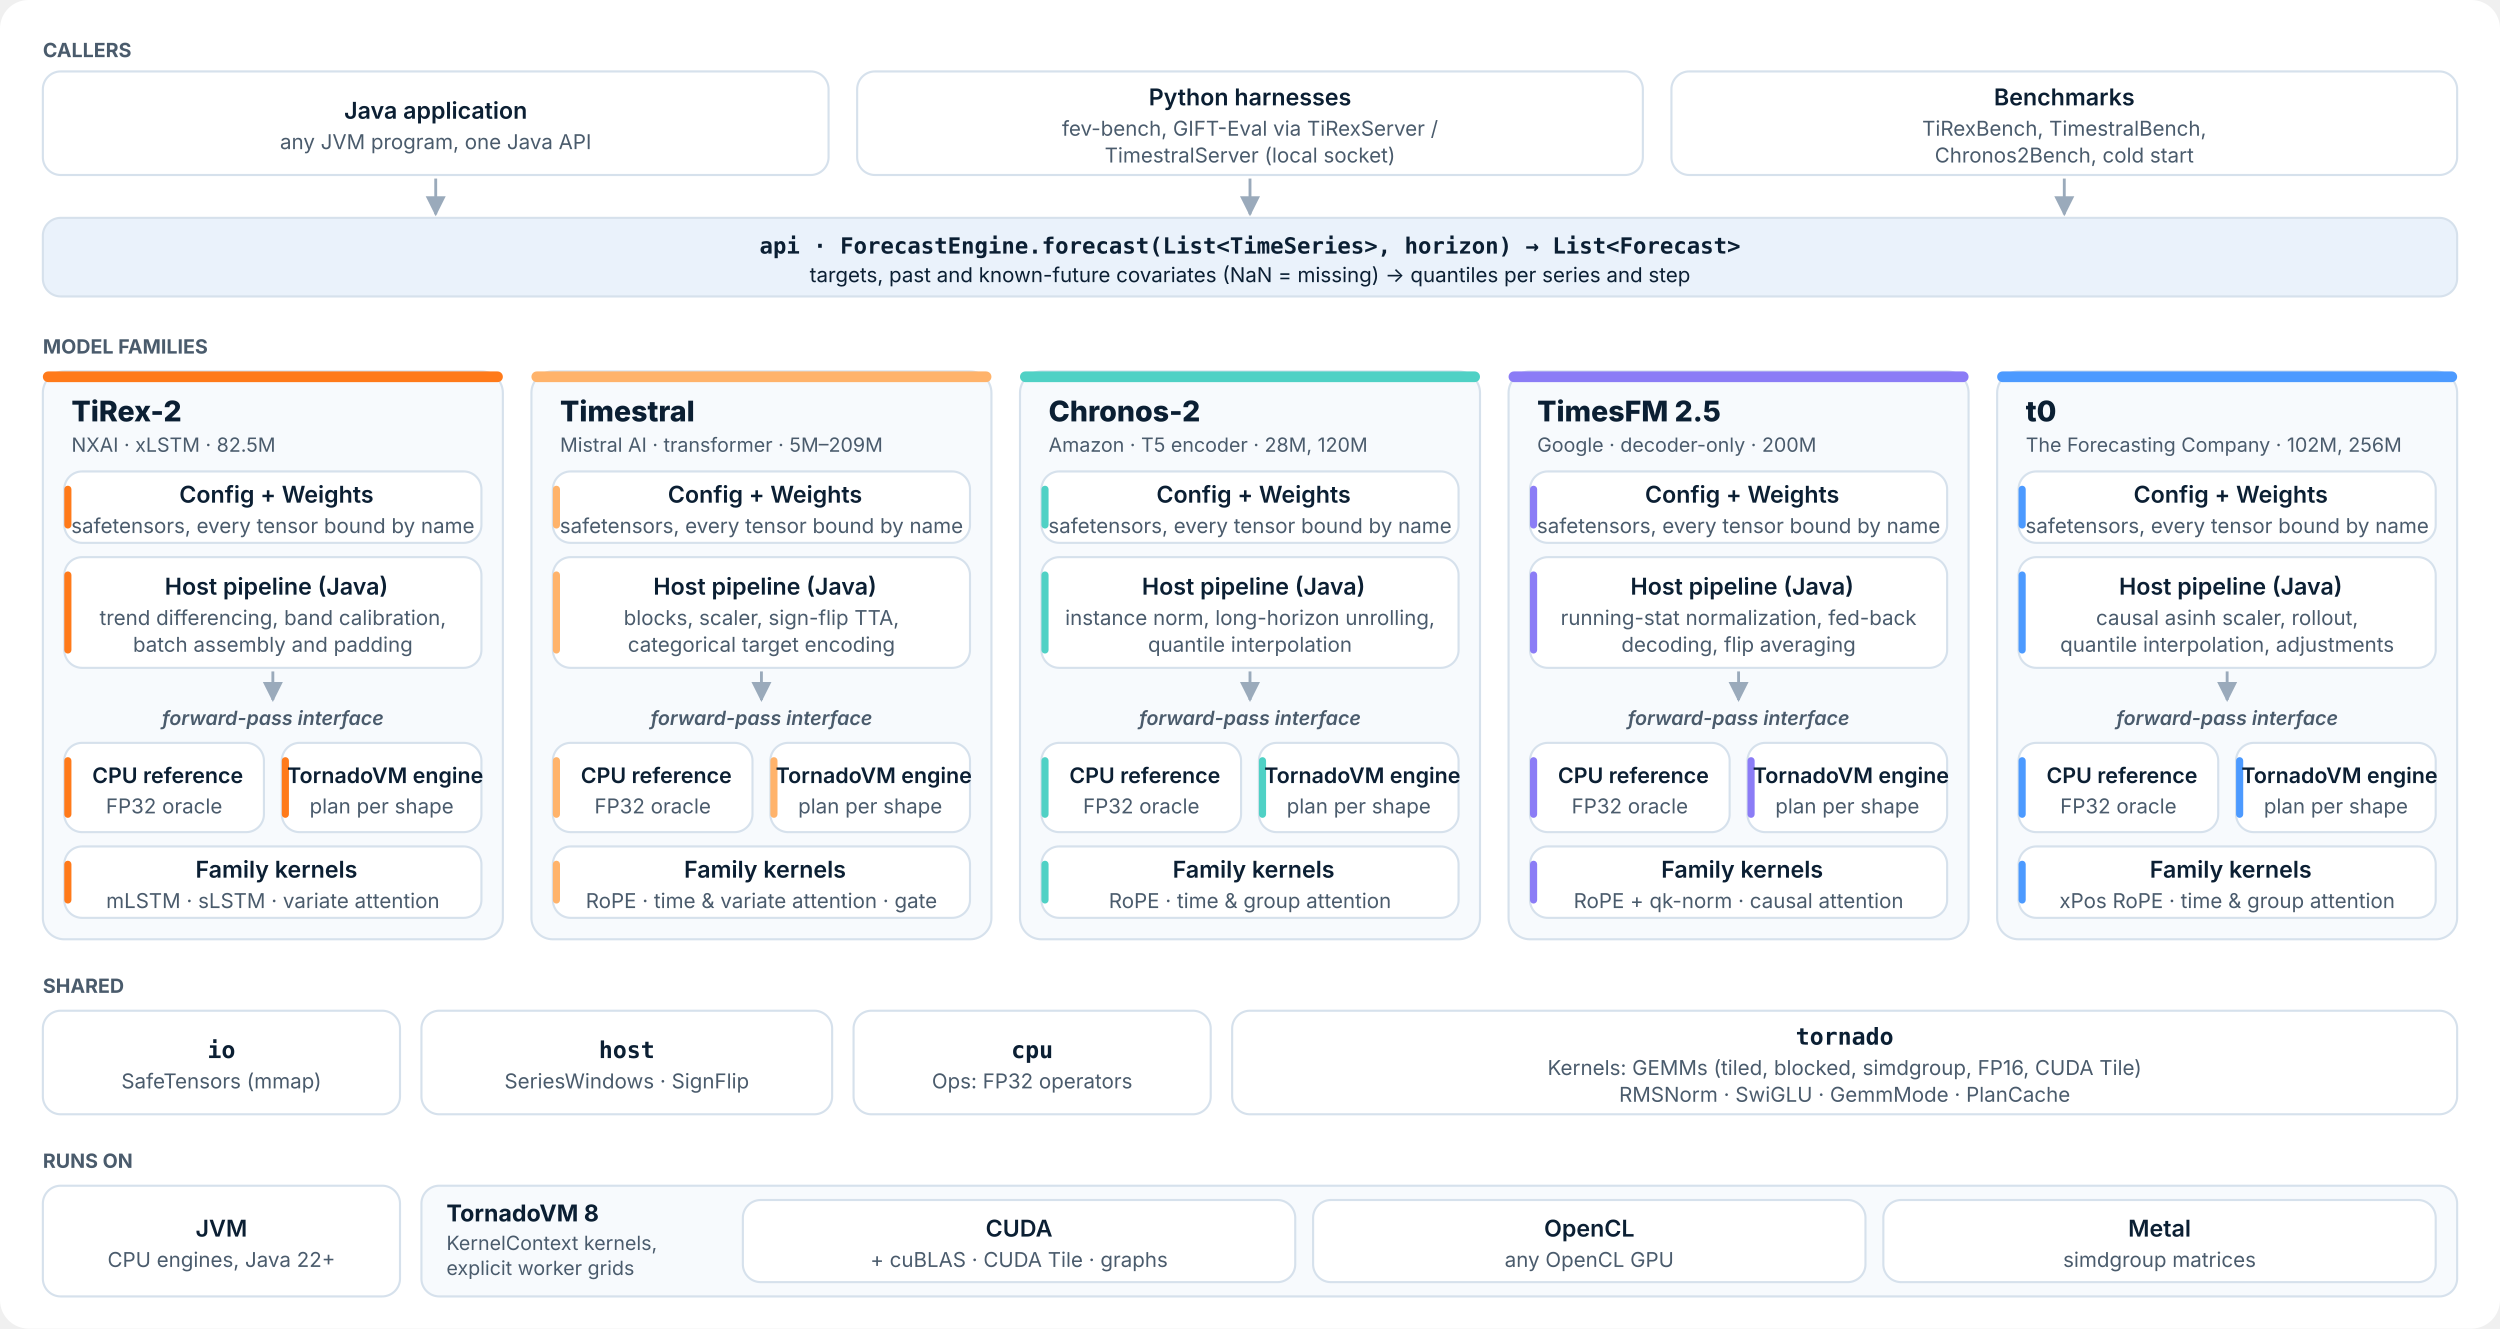
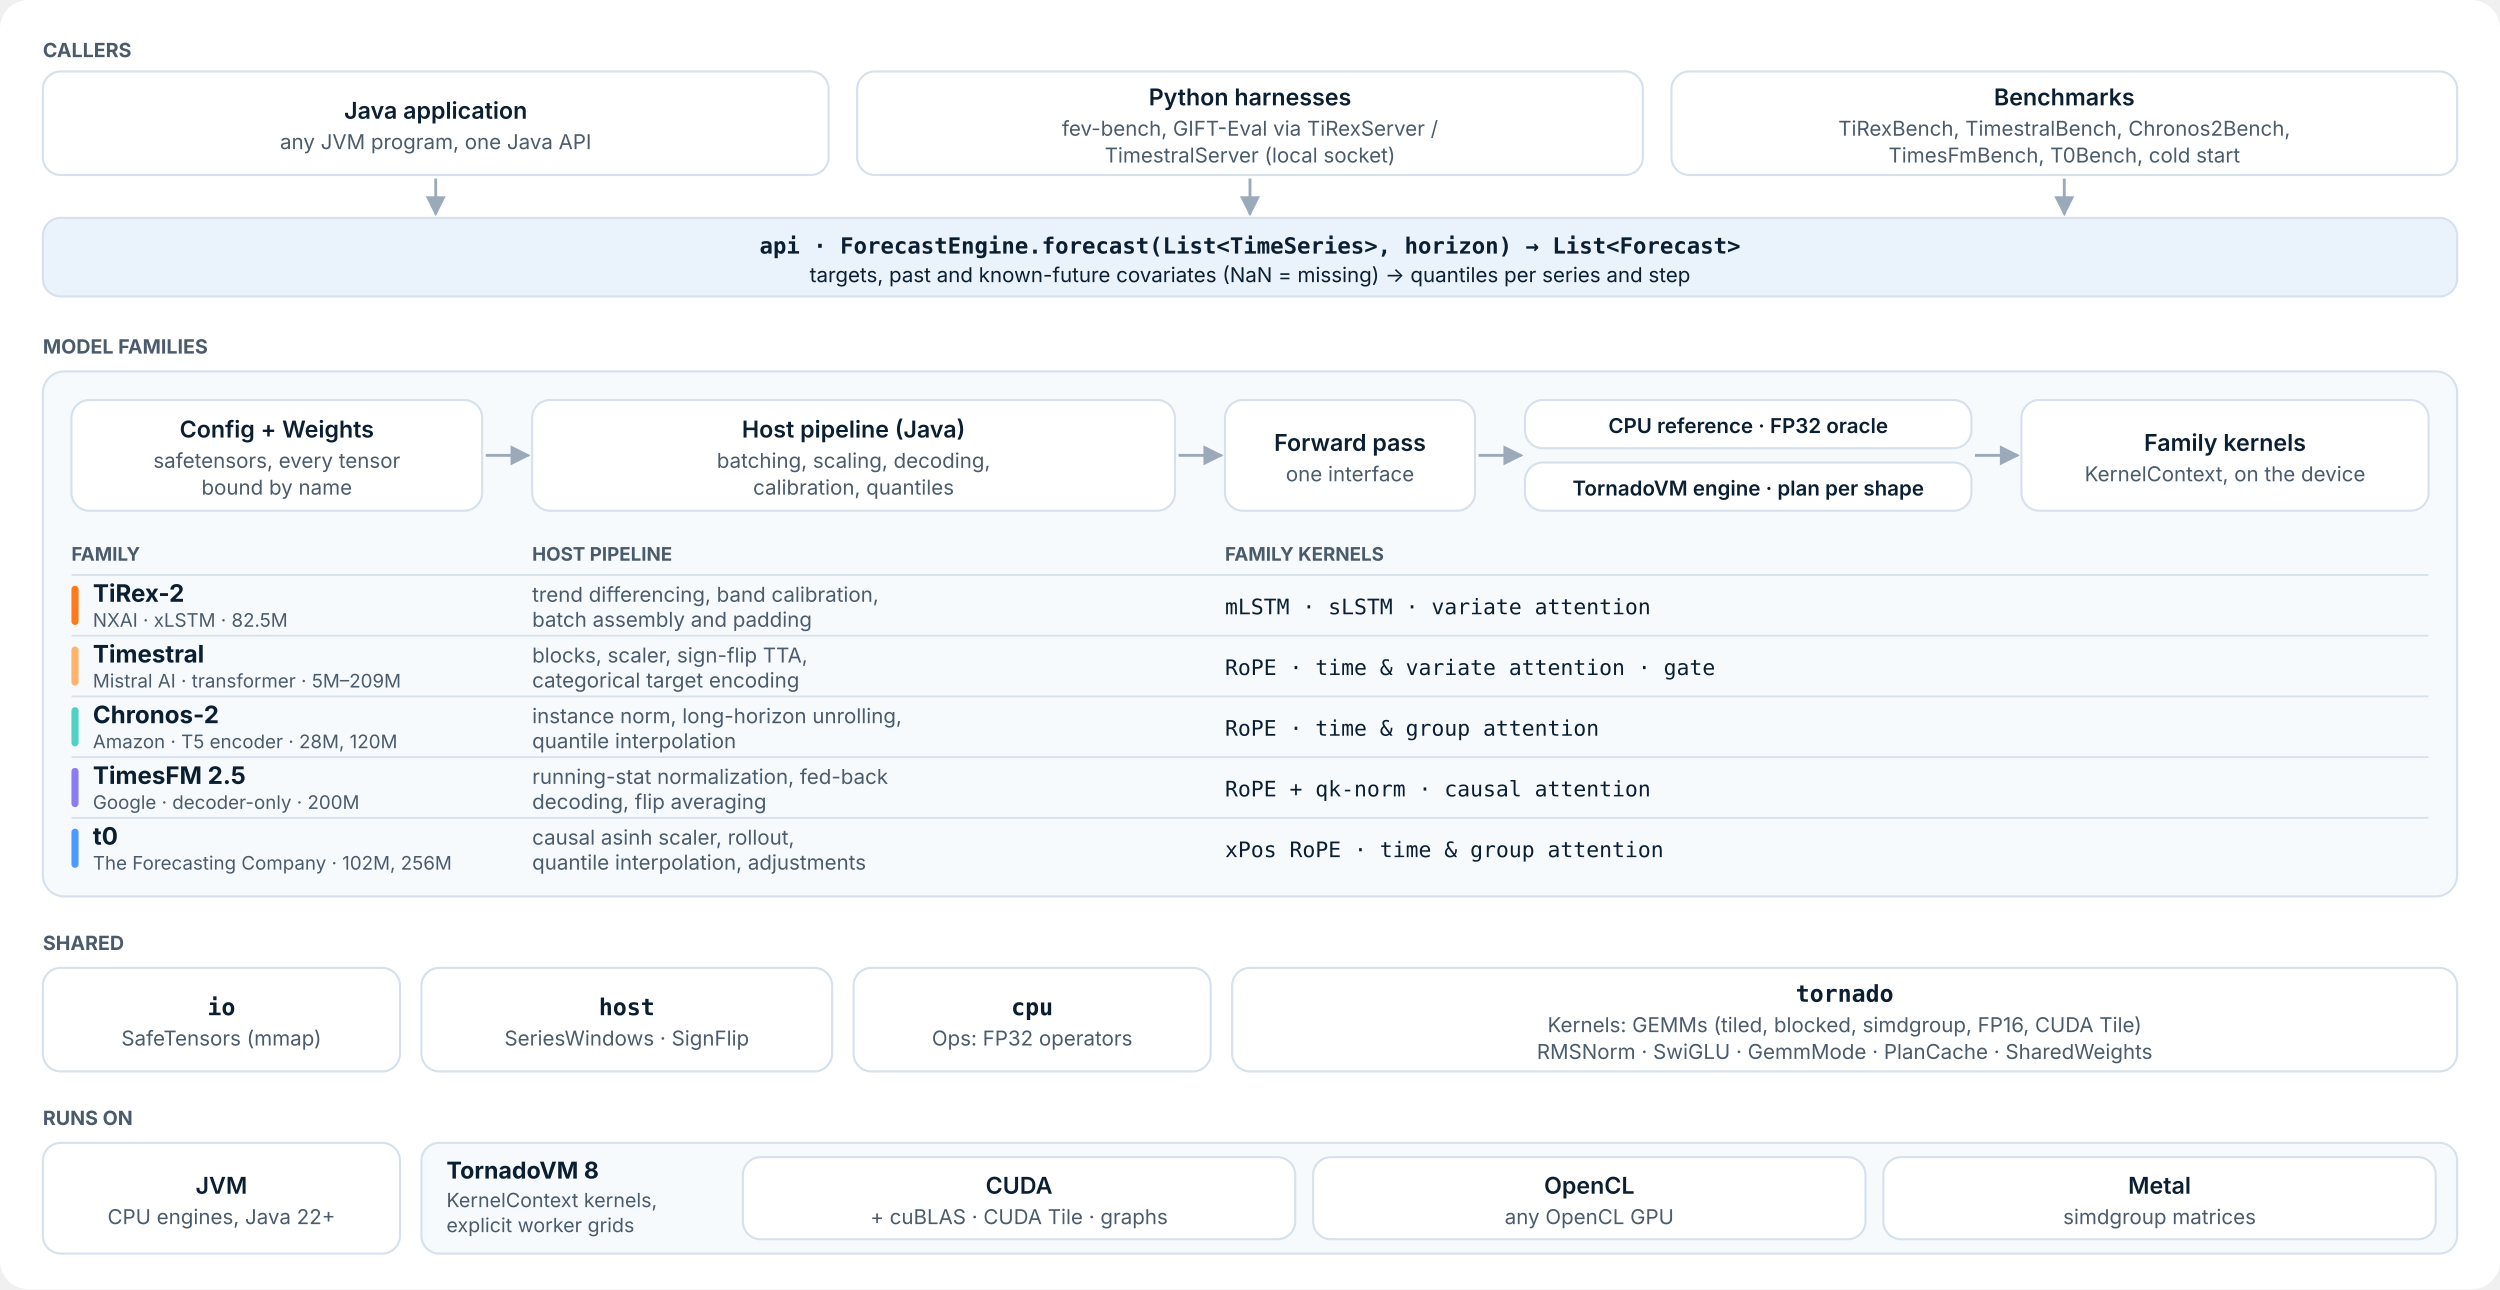
- <svg xmlns="http://www.w3.org/2000/svg" width="1400" height="744" viewBox="0 0 1400 744" role="img" aria-label="jitcast architecture">
+ <svg xmlns="http://www.w3.org/2000/svg" width="1400" height="722" viewBox="0 0 1400 722" role="img" aria-label="jitcast architecture">
  <defs>
    <marker id="ah" viewBox="0 0 10 10" refX="9" refY="5" markerWidth="7" markerHeight="7" orient="auto-start-reverse">
      <path d="M0 0 L10 5 L0 10 z" fill="#9AAABB" />
    </marker>
  </defs>
-   <rect x="0" y="0" width="1400" height="744" rx="16" fill="#FFFFFF" />
+   <rect x="0" y="0" width="1400" height="722" rx="16" fill="#FFFFFF" />
  <text x="24" y="32" font-family="Inter, 'Segoe UI', Helvetica, Arial, sans-serif" font-size="11" font-weight="700" fill="#4A5B6C" text-anchor="start">CALLERS</text>
  <rect x="24.0" y="40" width="440.0" height="58" rx="10" fill="#FFFFFF" stroke="#D6E1EC" stroke-width="1.2" />
  <text x="244.0" y="66.5" font-family="Inter, 'Segoe UI', Helvetica, Arial, sans-serif" font-size="13" font-weight="600" fill="#0B1F33" text-anchor="middle">Java application</text>
  <text x="244.0" y="83.5" font-family="Inter, 'Segoe UI', Helvetica, Arial, sans-serif" font-size="11.5" font-weight="400" fill="#4A5B6C" text-anchor="middle">any JVM program, one Java API</text>
  <line x1="244.0" y1="100" x2="244.0" y2="120" stroke="#9AAABB" stroke-width="1.6" marker-end="url(#ah)" />
  <rect x="480.0" y="40" width="440.0" height="58" rx="10" fill="#FFFFFF" stroke="#D6E1EC" stroke-width="1.2" />
  <text x="700.0" y="59.0" font-family="Inter, 'Segoe UI', Helvetica, Arial, sans-serif" font-size="13" font-weight="600" fill="#0B1F33" text-anchor="middle">Python harnesses</text>
  <text x="700.0" y="76.0" font-family="Inter, 'Segoe UI', Helvetica, Arial, sans-serif" font-size="11.5" font-weight="400" fill="#4A5B6C" text-anchor="middle">fev-bench, GIFT-Eval via TiRexServer /</text>
  <text x="700.0" y="91.0" font-family="Inter, 'Segoe UI', Helvetica, Arial, sans-serif" font-size="11.5" font-weight="400" fill="#4A5B6C" text-anchor="middle">TimestralServer (local socket)</text>
  <line x1="700.0" y1="100" x2="700.0" y2="120" stroke="#9AAABB" stroke-width="1.6" marker-end="url(#ah)" />
  <rect x="936.0" y="40" width="440.0" height="58" rx="10" fill="#FFFFFF" stroke="#D6E1EC" stroke-width="1.2" />
  <text x="1156.0" y="59.0" font-family="Inter, 'Segoe UI', Helvetica, Arial, sans-serif" font-size="13" font-weight="600" fill="#0B1F33" text-anchor="middle">Benchmarks</text>
-   <text x="1156.0" y="76.0" font-family="Inter, 'Segoe UI', Helvetica, Arial, sans-serif" font-size="11.5" font-weight="400" fill="#4A5B6C" text-anchor="middle">TiRexBench, TimestralBench,</text>
-   <text x="1156.0" y="91.0" font-family="Inter, 'Segoe UI', Helvetica, Arial, sans-serif" font-size="11.5" font-weight="400" fill="#4A5B6C" text-anchor="middle">Chronos2Bench, cold start</text>
+   <text x="1156.0" y="76.0" font-family="Inter, 'Segoe UI', Helvetica, Arial, sans-serif" font-size="11.5" font-weight="400" fill="#4A5B6C" text-anchor="middle">TiRexBench, TimestralBench, Chronos2Bench,</text>
+   <text x="1156.0" y="91.0" font-family="Inter, 'Segoe UI', Helvetica, Arial, sans-serif" font-size="11.5" font-weight="400" fill="#4A5B6C" text-anchor="middle">TimesFmBench, T0Bench, cold start</text>
  <line x1="1156.0" y1="100" x2="1156.0" y2="120" stroke="#9AAABB" stroke-width="1.6" marker-end="url(#ah)" />
  <rect x="24" y="122" width="1352" height="44" rx="10" fill="#EAF2FB" stroke="#D6E1EC" stroke-width="1.2" />
  <text x="700.0" y="142" font-family="'JetBrains Mono', 'SF Mono', Menlo, Consolas, monospace" font-size="12.5" font-weight="700" fill="#0B1F33" text-anchor="middle">api · ForecastEngine.forecast(List&lt;TimeSeries&gt;, horizon) → List&lt;Forecast&gt;</text>
  <text x="700.0" y="158" font-family="Inter, 'Segoe UI', Helvetica, Arial, sans-serif" font-size="11.5" font-weight="400" fill="#0B1F33" text-anchor="middle">targets, past and known-future covariates (NaN = missing)  →  quantiles per series and step</text>
  <text x="24" y="198" font-family="Inter, 'Segoe UI', Helvetica, Arial, sans-serif" font-size="11" font-weight="700" fill="#4A5B6C" text-anchor="start">MODEL FAMILIES</text>
-   <rect x="24.0" y="208" width="257.6" height="318" rx="12" fill="#F7FAFD" stroke="#D6E1EC" stroke-width="1.2" />
-   <rect x="24.0" y="208" width="257.6" height="6" rx="3" fill="#FF7A1A" />
-   <text x="40.0" y="236" font-family="Inter, 'Segoe UI', Helvetica, Arial, sans-serif" font-size="16" font-weight="800" fill="#0B1F33" text-anchor="start">TiRex-2</text>
-   <text x="40.0" y="253" font-family="Inter, 'Segoe UI', Helvetica, Arial, sans-serif" font-size="11" font-weight="400" fill="#4A5B6C" text-anchor="start">NXAI · xLSTM · 82.5M</text>
-   <rect x="36.0" y="264" width="233.6" height="40" rx="10" fill="#FFFFFF" stroke="#D6E1EC" stroke-width="1.2" />
-   <rect x="36.0" y="272" width="4" height="24" rx="2" fill="#FF7A1A" />
-   <text x="154.8" y="281.5" font-family="Inter, 'Segoe UI', Helvetica, Arial, sans-serif" font-size="13" font-weight="600" fill="#0B1F33" text-anchor="middle">Config + Weights</text>
-   <text x="152.8" y="298.5" font-family="Inter, 'Segoe UI', Helvetica, Arial, sans-serif" font-size="11.5" font-weight="400" fill="#4A5B6C" text-anchor="middle">safetensors, every tensor bound by name</text>
-   <rect x="36.0" y="312" width="233.6" height="62" rx="10" fill="#FFFFFF" stroke="#D6E1EC" stroke-width="1.2" />
-   <rect x="36.0" y="320" width="4" height="46" rx="2" fill="#FF7A1A" />
-   <text x="154.8" y="333.0" font-family="Inter, 'Segoe UI', Helvetica, Arial, sans-serif" font-size="13" font-weight="600" fill="#0B1F33" text-anchor="middle">Host pipeline (Java)</text>
-   <text x="152.8" y="350.0" font-family="Inter, 'Segoe UI', Helvetica, Arial, sans-serif" font-size="11.5" font-weight="400" fill="#4A5B6C" text-anchor="middle">trend differencing, band calibration,</text>
-   <text x="152.8" y="365.0" font-family="Inter, 'Segoe UI', Helvetica, Arial, sans-serif" font-size="11.5" font-weight="400" fill="#4A5B6C" text-anchor="middle">batch assembly and padding</text>
-   <line x1="152.8" y1="376" x2="152.8" y2="392" stroke="#9AAABB" stroke-width="1.6" marker-end="url(#ah)" />
-   <text x="152.8" y="406" font-family="Inter, 'Segoe UI', Helvetica, Arial, sans-serif" font-size="11" font-weight="600" fill="#4A5B6C" text-anchor="middle" font-style="italic">forward-pass interface</text>
-   <rect x="36.0" y="416" width="111.8" height="50" rx="10" fill="#FFFFFF" stroke="#D6E1EC" stroke-width="1.2" />
-   <rect x="36.0" y="424" width="4" height="34" rx="2" fill="#FF7A1A" />
-   <text x="93.9" y="438.5" font-family="Inter, 'Segoe UI', Helvetica, Arial, sans-serif" font-size="12" font-weight="600" fill="#0B1F33" text-anchor="middle">CPU reference</text>
-   <text x="91.9" y="455.5" font-family="Inter, 'Segoe UI', Helvetica, Arial, sans-serif" font-size="11.5" font-weight="400" fill="#4A5B6C" text-anchor="middle">FP32 oracle</text>
-   <rect x="157.8" y="416" width="111.8" height="50" rx="10" fill="#FFFFFF" stroke="#D6E1EC" stroke-width="1.2" />
-   <rect x="157.8" y="424" width="4" height="34" rx="2" fill="#FF7A1A" />
-   <text x="215.7" y="438.5" font-family="Inter, 'Segoe UI', Helvetica, Arial, sans-serif" font-size="12" font-weight="600" fill="#0B1F33" text-anchor="middle">TornadoVM engine</text>
-   <text x="213.7" y="455.5" font-family="Inter, 'Segoe UI', Helvetica, Arial, sans-serif" font-size="11.5" font-weight="400" fill="#4A5B6C" text-anchor="middle">plan per shape</text>
-   <rect x="36.0" y="474" width="233.6" height="40" rx="10" fill="#FFFFFF" stroke="#D6E1EC" stroke-width="1.2" />
-   <rect x="36.0" y="482" width="4" height="24" rx="2" fill="#FF7A1A" />
-   <text x="154.8" y="491.5" font-family="Inter, 'Segoe UI', Helvetica, Arial, sans-serif" font-size="13" font-weight="600" fill="#0B1F33" text-anchor="middle">Family kernels</text>
-   <text x="152.8" y="508.5" font-family="Inter, 'Segoe UI', Helvetica, Arial, sans-serif" font-size="11.5" font-weight="400" fill="#4A5B6C" text-anchor="middle">mLSTM · sLSTM · variate attention</text>
-   <rect x="297.6" y="208" width="257.6" height="318" rx="12" fill="#F7FAFD" stroke="#D6E1EC" stroke-width="1.2" />
-   <rect x="297.6" y="208" width="257.6" height="6" rx="3" fill="#FFB36B" />
-   <text x="313.6" y="236" font-family="Inter, 'Segoe UI', Helvetica, Arial, sans-serif" font-size="16" font-weight="800" fill="#0B1F33" text-anchor="start">Timestral</text>
-   <text x="313.6" y="253" font-family="Inter, 'Segoe UI', Helvetica, Arial, sans-serif" font-size="11" font-weight="400" fill="#4A5B6C" text-anchor="start">Mistral AI · transformer · 5M–209M</text>
-   <rect x="309.6" y="264" width="233.6" height="40" rx="10" fill="#FFFFFF" stroke="#D6E1EC" stroke-width="1.2" />
-   <rect x="309.6" y="272" width="4" height="24" rx="2" fill="#FFB36B" />
-   <text x="428.4" y="281.5" font-family="Inter, 'Segoe UI', Helvetica, Arial, sans-serif" font-size="13" font-weight="600" fill="#0B1F33" text-anchor="middle">Config + Weights</text>
-   <text x="426.4" y="298.5" font-family="Inter, 'Segoe UI', Helvetica, Arial, sans-serif" font-size="11.5" font-weight="400" fill="#4A5B6C" text-anchor="middle">safetensors, every tensor bound by name</text>
-   <rect x="309.6" y="312" width="233.6" height="62" rx="10" fill="#FFFFFF" stroke="#D6E1EC" stroke-width="1.2" />
-   <rect x="309.6" y="320" width="4" height="46" rx="2" fill="#FFB36B" />
-   <text x="428.4" y="333.0" font-family="Inter, 'Segoe UI', Helvetica, Arial, sans-serif" font-size="13" font-weight="600" fill="#0B1F33" text-anchor="middle">Host pipeline (Java)</text>
-   <text x="426.4" y="350.0" font-family="Inter, 'Segoe UI', Helvetica, Arial, sans-serif" font-size="11.5" font-weight="400" fill="#4A5B6C" text-anchor="middle">blocks, scaler, sign-flip TTA,</text>
-   <text x="426.4" y="365.0" font-family="Inter, 'Segoe UI', Helvetica, Arial, sans-serif" font-size="11.5" font-weight="400" fill="#4A5B6C" text-anchor="middle">categorical target encoding</text>
-   <line x1="426.4" y1="376" x2="426.4" y2="392" stroke="#9AAABB" stroke-width="1.6" marker-end="url(#ah)" />
-   <text x="426.4" y="406" font-family="Inter, 'Segoe UI', Helvetica, Arial, sans-serif" font-size="11" font-weight="600" fill="#4A5B6C" text-anchor="middle" font-style="italic">forward-pass interface</text>
-   <rect x="309.6" y="416" width="111.8" height="50" rx="10" fill="#FFFFFF" stroke="#D6E1EC" stroke-width="1.2" />
-   <rect x="309.6" y="424" width="4" height="34" rx="2" fill="#FFB36B" />
-   <text x="367.5" y="438.5" font-family="Inter, 'Segoe UI', Helvetica, Arial, sans-serif" font-size="12" font-weight="600" fill="#0B1F33" text-anchor="middle">CPU reference</text>
-   <text x="365.5" y="455.5" font-family="Inter, 'Segoe UI', Helvetica, Arial, sans-serif" font-size="11.5" font-weight="400" fill="#4A5B6C" text-anchor="middle">FP32 oracle</text>
-   <rect x="431.4" y="416" width="111.8" height="50" rx="10" fill="#FFFFFF" stroke="#D6E1EC" stroke-width="1.2" />
-   <rect x="431.4" y="424" width="4" height="34" rx="2" fill="#FFB36B" />
-   <text x="489.3" y="438.5" font-family="Inter, 'Segoe UI', Helvetica, Arial, sans-serif" font-size="12" font-weight="600" fill="#0B1F33" text-anchor="middle">TornadoVM engine</text>
-   <text x="487.3" y="455.5" font-family="Inter, 'Segoe UI', Helvetica, Arial, sans-serif" font-size="11.5" font-weight="400" fill="#4A5B6C" text-anchor="middle">plan per shape</text>
-   <rect x="309.6" y="474" width="233.6" height="40" rx="10" fill="#FFFFFF" stroke="#D6E1EC" stroke-width="1.2" />
-   <rect x="309.6" y="482" width="4" height="24" rx="2" fill="#FFB36B" />
-   <text x="428.4" y="491.5" font-family="Inter, 'Segoe UI', Helvetica, Arial, sans-serif" font-size="13" font-weight="600" fill="#0B1F33" text-anchor="middle">Family kernels</text>
-   <text x="426.4" y="508.5" font-family="Inter, 'Segoe UI', Helvetica, Arial, sans-serif" font-size="11.5" font-weight="400" fill="#4A5B6C" text-anchor="middle">RoPE · time &amp; variate attention · gate</text>
-   <rect x="571.2" y="208" width="257.6" height="318" rx="12" fill="#F7FAFD" stroke="#D6E1EC" stroke-width="1.2" />
-   <rect x="571.2" y="208" width="257.6" height="6" rx="3" fill="#4FD1C5" />
-   <text x="587.2" y="236" font-family="Inter, 'Segoe UI', Helvetica, Arial, sans-serif" font-size="16" font-weight="800" fill="#0B1F33" text-anchor="start">Chronos-2</text>
-   <text x="587.2" y="253" font-family="Inter, 'Segoe UI', Helvetica, Arial, sans-serif" font-size="11" font-weight="400" fill="#4A5B6C" text-anchor="start">Amazon · T5 encoder · 28M, 120M</text>
-   <rect x="583.2" y="264" width="233.6" height="40" rx="10" fill="#FFFFFF" stroke="#D6E1EC" stroke-width="1.2" />
-   <rect x="583.2" y="272" width="4" height="24" rx="2" fill="#4FD1C5" />
-   <text x="702.0" y="281.5" font-family="Inter, 'Segoe UI', Helvetica, Arial, sans-serif" font-size="13" font-weight="600" fill="#0B1F33" text-anchor="middle">Config + Weights</text>
-   <text x="700.0" y="298.5" font-family="Inter, 'Segoe UI', Helvetica, Arial, sans-serif" font-size="11.5" font-weight="400" fill="#4A5B6C" text-anchor="middle">safetensors, every tensor bound by name</text>
-   <rect x="583.2" y="312" width="233.6" height="62" rx="10" fill="#FFFFFF" stroke="#D6E1EC" stroke-width="1.2" />
-   <rect x="583.2" y="320" width="4" height="46" rx="2" fill="#4FD1C5" />
-   <text x="702.0" y="333.0" font-family="Inter, 'Segoe UI', Helvetica, Arial, sans-serif" font-size="13" font-weight="600" fill="#0B1F33" text-anchor="middle">Host pipeline (Java)</text>
-   <text x="700.0" y="350.0" font-family="Inter, 'Segoe UI', Helvetica, Arial, sans-serif" font-size="11.5" font-weight="400" fill="#4A5B6C" text-anchor="middle">instance norm, long-horizon unrolling,</text>
-   <text x="700.0" y="365.0" font-family="Inter, 'Segoe UI', Helvetica, Arial, sans-serif" font-size="11.5" font-weight="400" fill="#4A5B6C" text-anchor="middle">quantile interpolation</text>
-   <line x1="700.0" y1="376" x2="700.0" y2="392" stroke="#9AAABB" stroke-width="1.6" marker-end="url(#ah)" />
-   <text x="700.0" y="406" font-family="Inter, 'Segoe UI', Helvetica, Arial, sans-serif" font-size="11" font-weight="600" fill="#4A5B6C" text-anchor="middle" font-style="italic">forward-pass interface</text>
-   <rect x="583.2" y="416" width="111.8" height="50" rx="10" fill="#FFFFFF" stroke="#D6E1EC" stroke-width="1.2" />
-   <rect x="583.2" y="424" width="4" height="34" rx="2" fill="#4FD1C5" />
-   <text x="641.1" y="438.5" font-family="Inter, 'Segoe UI', Helvetica, Arial, sans-serif" font-size="12" font-weight="600" fill="#0B1F33" text-anchor="middle">CPU reference</text>
-   <text x="639.1" y="455.5" font-family="Inter, 'Segoe UI', Helvetica, Arial, sans-serif" font-size="11.5" font-weight="400" fill="#4A5B6C" text-anchor="middle">FP32 oracle</text>
-   <rect x="705.0" y="416" width="111.8" height="50" rx="10" fill="#FFFFFF" stroke="#D6E1EC" stroke-width="1.2" />
-   <rect x="705.0" y="424" width="4" height="34" rx="2" fill="#4FD1C5" />
-   <text x="762.9" y="438.5" font-family="Inter, 'Segoe UI', Helvetica, Arial, sans-serif" font-size="12" font-weight="600" fill="#0B1F33" text-anchor="middle">TornadoVM engine</text>
-   <text x="760.9" y="455.5" font-family="Inter, 'Segoe UI', Helvetica, Arial, sans-serif" font-size="11.5" font-weight="400" fill="#4A5B6C" text-anchor="middle">plan per shape</text>
-   <rect x="583.2" y="474" width="233.6" height="40" rx="10" fill="#FFFFFF" stroke="#D6E1EC" stroke-width="1.2" />
-   <rect x="583.2" y="482" width="4" height="24" rx="2" fill="#4FD1C5" />
-   <text x="702.0" y="491.5" font-family="Inter, 'Segoe UI', Helvetica, Arial, sans-serif" font-size="13" font-weight="600" fill="#0B1F33" text-anchor="middle">Family kernels</text>
-   <text x="700.0" y="508.5" font-family="Inter, 'Segoe UI', Helvetica, Arial, sans-serif" font-size="11.5" font-weight="400" fill="#4A5B6C" text-anchor="middle">RoPE · time &amp; group attention</text>
-   <rect x="844.8" y="208" width="257.6" height="318" rx="12" fill="#F7FAFD" stroke="#D6E1EC" stroke-width="1.2" />
-   <rect x="844.8" y="208" width="257.6" height="6" rx="3" fill="#8B7CF6" />
-   <text x="860.8" y="236" font-family="Inter, 'Segoe UI', Helvetica, Arial, sans-serif" font-size="16" font-weight="800" fill="#0B1F33" text-anchor="start">TimesFM 2.5</text>
-   <text x="860.8" y="253" font-family="Inter, 'Segoe UI', Helvetica, Arial, sans-serif" font-size="11" font-weight="400" fill="#4A5B6C" text-anchor="start">Google · decoder-only · 200M</text>
-   <rect x="856.8" y="264" width="233.6" height="40" rx="10" fill="#FFFFFF" stroke="#D6E1EC" stroke-width="1.2" />
-   <rect x="856.8" y="272" width="4" height="24" rx="2" fill="#8B7CF6" />
-   <text x="975.6" y="281.5" font-family="Inter, 'Segoe UI', Helvetica, Arial, sans-serif" font-size="13" font-weight="600" fill="#0B1F33" text-anchor="middle">Config + Weights</text>
-   <text x="973.6" y="298.5" font-family="Inter, 'Segoe UI', Helvetica, Arial, sans-serif" font-size="11.5" font-weight="400" fill="#4A5B6C" text-anchor="middle">safetensors, every tensor bound by name</text>
-   <rect x="856.8" y="312" width="233.6" height="62" rx="10" fill="#FFFFFF" stroke="#D6E1EC" stroke-width="1.2" />
-   <rect x="856.8" y="320" width="4" height="46" rx="2" fill="#8B7CF6" />
-   <text x="975.6" y="333.0" font-family="Inter, 'Segoe UI', Helvetica, Arial, sans-serif" font-size="13" font-weight="600" fill="#0B1F33" text-anchor="middle">Host pipeline (Java)</text>
-   <text x="973.6" y="350.0" font-family="Inter, 'Segoe UI', Helvetica, Arial, sans-serif" font-size="11.5" font-weight="400" fill="#4A5B6C" text-anchor="middle">running-stat normalization, fed-back</text>
-   <text x="973.6" y="365.0" font-family="Inter, 'Segoe UI', Helvetica, Arial, sans-serif" font-size="11.5" font-weight="400" fill="#4A5B6C" text-anchor="middle">decoding, flip averaging</text>
-   <line x1="973.6" y1="376" x2="973.6" y2="392" stroke="#9AAABB" stroke-width="1.6" marker-end="url(#ah)" />
-   <text x="973.6" y="406" font-family="Inter, 'Segoe UI', Helvetica, Arial, sans-serif" font-size="11" font-weight="600" fill="#4A5B6C" text-anchor="middle" font-style="italic">forward-pass interface</text>
-   <rect x="856.8" y="416" width="111.8" height="50" rx="10" fill="#FFFFFF" stroke="#D6E1EC" stroke-width="1.2" />
-   <rect x="856.8" y="424" width="4" height="34" rx="2" fill="#8B7CF6" />
-   <text x="914.7" y="438.5" font-family="Inter, 'Segoe UI', Helvetica, Arial, sans-serif" font-size="12" font-weight="600" fill="#0B1F33" text-anchor="middle">CPU reference</text>
-   <text x="912.7" y="455.5" font-family="Inter, 'Segoe UI', Helvetica, Arial, sans-serif" font-size="11.5" font-weight="400" fill="#4A5B6C" text-anchor="middle">FP32 oracle</text>
-   <rect x="978.6" y="416" width="111.8" height="50" rx="10" fill="#FFFFFF" stroke="#D6E1EC" stroke-width="1.2" />
-   <rect x="978.6" y="424" width="4" height="34" rx="2" fill="#8B7CF6" />
-   <text x="1036.5" y="438.5" font-family="Inter, 'Segoe UI', Helvetica, Arial, sans-serif" font-size="12" font-weight="600" fill="#0B1F33" text-anchor="middle">TornadoVM engine</text>
-   <text x="1034.5" y="455.5" font-family="Inter, 'Segoe UI', Helvetica, Arial, sans-serif" font-size="11.5" font-weight="400" fill="#4A5B6C" text-anchor="middle">plan per shape</text>
-   <rect x="856.8" y="474" width="233.6" height="40" rx="10" fill="#FFFFFF" stroke="#D6E1EC" stroke-width="1.2" />
-   <rect x="856.8" y="482" width="4" height="24" rx="2" fill="#8B7CF6" />
-   <text x="975.6" y="491.5" font-family="Inter, 'Segoe UI', Helvetica, Arial, sans-serif" font-size="13" font-weight="600" fill="#0B1F33" text-anchor="middle">Family kernels</text>
-   <text x="973.6" y="508.5" font-family="Inter, 'Segoe UI', Helvetica, Arial, sans-serif" font-size="11.5" font-weight="400" fill="#4A5B6C" text-anchor="middle">RoPE + qk-norm · causal attention</text>
-   <rect x="1118.4" y="208" width="257.6" height="318" rx="12" fill="#F7FAFD" stroke="#D6E1EC" stroke-width="1.2" />
-   <rect x="1118.4" y="208" width="257.6" height="6" rx="3" fill="#4C9AFF" />
-   <text x="1134.4" y="236" font-family="Inter, 'Segoe UI', Helvetica, Arial, sans-serif" font-size="16" font-weight="800" fill="#0B1F33" text-anchor="start">t0</text>
-   <text x="1134.4" y="253" font-family="Inter, 'Segoe UI', Helvetica, Arial, sans-serif" font-size="11" font-weight="400" fill="#4A5B6C" text-anchor="start">The Forecasting Company · 102M, 256M</text>
-   <rect x="1130.4" y="264" width="233.6" height="40" rx="10" fill="#FFFFFF" stroke="#D6E1EC" stroke-width="1.2" />
-   <rect x="1130.4" y="272" width="4" height="24" rx="2" fill="#4C9AFF" />
-   <text x="1249.2" y="281.5" font-family="Inter, 'Segoe UI', Helvetica, Arial, sans-serif" font-size="13" font-weight="600" fill="#0B1F33" text-anchor="middle">Config + Weights</text>
-   <text x="1247.2" y="298.5" font-family="Inter, 'Segoe UI', Helvetica, Arial, sans-serif" font-size="11.5" font-weight="400" fill="#4A5B6C" text-anchor="middle">safetensors, every tensor bound by name</text>
-   <rect x="1130.4" y="312" width="233.6" height="62" rx="10" fill="#FFFFFF" stroke="#D6E1EC" stroke-width="1.2" />
-   <rect x="1130.4" y="320" width="4" height="46" rx="2" fill="#4C9AFF" />
-   <text x="1249.2" y="333.0" font-family="Inter, 'Segoe UI', Helvetica, Arial, sans-serif" font-size="13" font-weight="600" fill="#0B1F33" text-anchor="middle">Host pipeline (Java)</text>
-   <text x="1247.2" y="350.0" font-family="Inter, 'Segoe UI', Helvetica, Arial, sans-serif" font-size="11.5" font-weight="400" fill="#4A5B6C" text-anchor="middle">causal asinh scaler, rollout,</text>
-   <text x="1247.2" y="365.0" font-family="Inter, 'Segoe UI', Helvetica, Arial, sans-serif" font-size="11.5" font-weight="400" fill="#4A5B6C" text-anchor="middle">quantile interpolation, adjustments</text>
-   <line x1="1247.2" y1="376" x2="1247.2" y2="392" stroke="#9AAABB" stroke-width="1.6" marker-end="url(#ah)" />
-   <text x="1247.2" y="406" font-family="Inter, 'Segoe UI', Helvetica, Arial, sans-serif" font-size="11" font-weight="600" fill="#4A5B6C" text-anchor="middle" font-style="italic">forward-pass interface</text>
-   <rect x="1130.4" y="416" width="111.8" height="50" rx="10" fill="#FFFFFF" stroke="#D6E1EC" stroke-width="1.2" />
-   <rect x="1130.4" y="424" width="4" height="34" rx="2" fill="#4C9AFF" />
-   <text x="1188.3" y="438.5" font-family="Inter, 'Segoe UI', Helvetica, Arial, sans-serif" font-size="12" font-weight="600" fill="#0B1F33" text-anchor="middle">CPU reference</text>
-   <text x="1186.3" y="455.5" font-family="Inter, 'Segoe UI', Helvetica, Arial, sans-serif" font-size="11.5" font-weight="400" fill="#4A5B6C" text-anchor="middle">FP32 oracle</text>
-   <rect x="1252.2" y="416" width="111.8" height="50" rx="10" fill="#FFFFFF" stroke="#D6E1EC" stroke-width="1.2" />
-   <rect x="1252.2" y="424" width="4" height="34" rx="2" fill="#4C9AFF" />
-   <text x="1310.1" y="438.5" font-family="Inter, 'Segoe UI', Helvetica, Arial, sans-serif" font-size="12" font-weight="600" fill="#0B1F33" text-anchor="middle">TornadoVM engine</text>
-   <text x="1308.1" y="455.5" font-family="Inter, 'Segoe UI', Helvetica, Arial, sans-serif" font-size="11.5" font-weight="400" fill="#4A5B6C" text-anchor="middle">plan per shape</text>
-   <rect x="1130.4" y="474" width="233.6" height="40" rx="10" fill="#FFFFFF" stroke="#D6E1EC" stroke-width="1.2" />
-   <rect x="1130.4" y="482" width="4" height="24" rx="2" fill="#4C9AFF" />
-   <text x="1249.2" y="491.5" font-family="Inter, 'Segoe UI', Helvetica, Arial, sans-serif" font-size="13" font-weight="600" fill="#0B1F33" text-anchor="middle">Family kernels</text>
-   <text x="1247.2" y="508.5" font-family="Inter, 'Segoe UI', Helvetica, Arial, sans-serif" font-size="11.5" font-weight="400" fill="#4A5B6C" text-anchor="middle">xPos RoPE · time &amp; group attention</text>
-   <text x="24" y="556" font-family="Inter, 'Segoe UI', Helvetica, Arial, sans-serif" font-size="11" font-weight="700" fill="#4A5B6C" text-anchor="start">SHARED</text>
-   <rect x="24" y="566" width="200" height="58" rx="10" fill="#FFFFFF" stroke="#D6E1EC" stroke-width="1.2" />
-   <text x="124.0" y="592.5" font-family="'JetBrains Mono', 'SF Mono', Menlo, Consolas, monospace" font-size="13" font-weight="600" fill="#0B1F33" text-anchor="middle">io</text>
-   <text x="124.0" y="609.5" font-family="Inter, 'Segoe UI', Helvetica, Arial, sans-serif" font-size="11.5" font-weight="400" fill="#4A5B6C" text-anchor="middle">SafeTensors (mmap)</text>
-   <rect x="236" y="566" width="230" height="58" rx="10" fill="#FFFFFF" stroke="#D6E1EC" stroke-width="1.2" />
-   <text x="351.0" y="592.5" font-family="'JetBrains Mono', 'SF Mono', Menlo, Consolas, monospace" font-size="13" font-weight="600" fill="#0B1F33" text-anchor="middle">host</text>
-   <text x="351.0" y="609.5" font-family="Inter, 'Segoe UI', Helvetica, Arial, sans-serif" font-size="11.5" font-weight="400" fill="#4A5B6C" text-anchor="middle">SeriesWindows · SignFlip</text>
-   <rect x="478" y="566" width="200" height="58" rx="10" fill="#FFFFFF" stroke="#D6E1EC" stroke-width="1.2" />
-   <text x="578.0" y="592.5" font-family="'JetBrains Mono', 'SF Mono', Menlo, Consolas, monospace" font-size="13" font-weight="600" fill="#0B1F33" text-anchor="middle">cpu</text>
-   <text x="578.0" y="609.5" font-family="Inter, 'Segoe UI', Helvetica, Arial, sans-serif" font-size="11.5" font-weight="400" fill="#4A5B6C" text-anchor="middle">Ops: FP32 operators</text>
-   <rect x="690" y="566" width="686" height="58" rx="10" fill="#FFFFFF" stroke="#D6E1EC" stroke-width="1.2" />
-   <text x="1033.0" y="585.0" font-family="'JetBrains Mono', 'SF Mono', Menlo, Consolas, monospace" font-size="13" font-weight="600" fill="#0B1F33" text-anchor="middle">tornado</text>
-   <text x="1033.0" y="602.0" font-family="Inter, 'Segoe UI', Helvetica, Arial, sans-serif" font-size="11.5" font-weight="400" fill="#4A5B6C" text-anchor="middle">Kernels: GEMMs (tiled, blocked, simdgroup, FP16, CUDA Tile)</text>
-   <text x="1033.0" y="617.0" font-family="Inter, 'Segoe UI', Helvetica, Arial, sans-serif" font-size="11.5" font-weight="400" fill="#4A5B6C" text-anchor="middle">RMSNorm · SwiGLU · GemmMode · PlanCache</text>
-   <text x="24" y="654" font-family="Inter, 'Segoe UI', Helvetica, Arial, sans-serif" font-size="11" font-weight="700" fill="#4A5B6C" text-anchor="start">RUNS ON</text>
-   <rect x="24" y="664" width="200" height="62" rx="10" fill="#FFFFFF" stroke="#D6E1EC" stroke-width="1.2" />
-   <text x="124.0" y="692.5" font-family="Inter, 'Segoe UI', Helvetica, Arial, sans-serif" font-size="13" font-weight="600" fill="#0B1F33" text-anchor="middle">JVM</text>
-   <text x="124.0" y="709.5" font-family="Inter, 'Segoe UI', Helvetica, Arial, sans-serif" font-size="11.5" font-weight="400" fill="#4A5B6C" text-anchor="middle">CPU engines, Java 22+</text>
-   <rect x="236" y="664" width="1140" height="62" rx="10" fill="#F7FAFD" stroke="#D6E1EC" stroke-width="1.2" />
-   <text x="250" y="684" font-family="Inter, 'Segoe UI', Helvetica, Arial, sans-serif" font-size="13" font-weight="700" fill="#0B1F33" text-anchor="start">TornadoVM 8</text>
-   <text x="250" y="700" font-family="Inter, 'Segoe UI', Helvetica, Arial, sans-serif" font-size="11" font-weight="400" fill="#4A5B6C" text-anchor="start">KernelContext kernels,</text>
-   <text x="250" y="714" font-family="Inter, 'Segoe UI', Helvetica, Arial, sans-serif" font-size="11" font-weight="400" fill="#4A5B6C" text-anchor="start">explicit worker grids</text>
-   <rect x="416.0" y="672" width="309.333" height="46" rx="10" fill="#FFFFFF" stroke="#D6E1EC" stroke-width="1.2" />
-   <text x="570.667" y="692.5" font-family="Inter, 'Segoe UI', Helvetica, Arial, sans-serif" font-size="13" font-weight="600" fill="#0B1F33" text-anchor="middle">CUDA</text>
-   <text x="570.667" y="709.5" font-family="Inter, 'Segoe UI', Helvetica, Arial, sans-serif" font-size="11.5" font-weight="400" fill="#4A5B6C" text-anchor="middle">+ cuBLAS · CUDA Tile · graphs</text>
-   <rect x="735.333" y="672" width="309.333" height="46" rx="10" fill="#FFFFFF" stroke="#D6E1EC" stroke-width="1.2" />
-   <text x="890" y="692.5" font-family="Inter, 'Segoe UI', Helvetica, Arial, sans-serif" font-size="13" font-weight="600" fill="#0B1F33" text-anchor="middle">OpenCL</text>
-   <text x="890" y="709.5" font-family="Inter, 'Segoe UI', Helvetica, Arial, sans-serif" font-size="11.5" font-weight="400" fill="#4A5B6C" text-anchor="middle">any OpenCL GPU</text>
-   <rect x="1054.667" y="672" width="309.333" height="46" rx="10" fill="#FFFFFF" stroke="#D6E1EC" stroke-width="1.2" />
-   <text x="1209.333" y="692.5" font-family="Inter, 'Segoe UI', Helvetica, Arial, sans-serif" font-size="13" font-weight="600" fill="#0B1F33" text-anchor="middle">Metal</text>
-   <text x="1209.333" y="709.5" font-family="Inter, 'Segoe UI', Helvetica, Arial, sans-serif" font-size="11.5" font-weight="400" fill="#4A5B6C" text-anchor="middle">simdgroup matrices</text>
+   <rect x="24" y="208" width="1352" height="294" rx="12" fill="#F7FAFD" stroke="#D6E1EC" stroke-width="1.2" />
+   <rect x="40" y="224" width="230" height="62" rx="10" fill="#FFFFFF" stroke="#D6E1EC" stroke-width="1.2" />
+   <text x="155.0" y="245.0" font-family="Inter, 'Segoe UI', Helvetica, Arial, sans-serif" font-size="13" font-weight="600" fill="#0B1F33" text-anchor="middle">Config + Weights</text>
+   <text x="155.0" y="262.0" font-family="Inter, 'Segoe UI', Helvetica, Arial, sans-serif" font-size="11.5" font-weight="400" fill="#4A5B6C" text-anchor="middle">safetensors, every tensor</text>
+   <text x="155.0" y="277.0" font-family="Inter, 'Segoe UI', Helvetica, Arial, sans-serif" font-size="11.5" font-weight="400" fill="#4A5B6C" text-anchor="middle">bound by name</text>
+   <rect x="298" y="224" width="360" height="62" rx="10" fill="#FFFFFF" stroke="#D6E1EC" stroke-width="1.2" />
+   <text x="478.0" y="245.0" font-family="Inter, 'Segoe UI', Helvetica, Arial, sans-serif" font-size="13" font-weight="600" fill="#0B1F33" text-anchor="middle">Host pipeline (Java)</text>
+   <text x="478.0" y="262.0" font-family="Inter, 'Segoe UI', Helvetica, Arial, sans-serif" font-size="11.5" font-weight="400" fill="#4A5B6C" text-anchor="middle">batching, scaling, decoding,</text>
+   <text x="478.0" y="277.0" font-family="Inter, 'Segoe UI', Helvetica, Arial, sans-serif" font-size="11.5" font-weight="400" fill="#4A5B6C" text-anchor="middle">calibration, quantiles</text>
+   <rect x="686" y="224" width="140" height="62" rx="10" fill="#FFFFFF" stroke="#D6E1EC" stroke-width="1.2" />
+   <text x="756.0" y="252.5" font-family="Inter, 'Segoe UI', Helvetica, Arial, sans-serif" font-size="13" font-weight="600" fill="#0B1F33" text-anchor="middle">Forward pass</text>
+   <text x="756.0" y="269.5" font-family="Inter, 'Segoe UI', Helvetica, Arial, sans-serif" font-size="11.5" font-weight="400" fill="#4A5B6C" text-anchor="middle">one interface</text>
+   <rect x="854" y="224" width="250" height="27.0" rx="10" fill="#FFFFFF" stroke="#D6E1EC" stroke-width="1.2" />
+   <text x="979.0" y="242.5" font-family="Inter, 'Segoe UI', Helvetica, Arial, sans-serif" font-size="11.5" font-weight="600" fill="#0B1F33" text-anchor="middle">CPU reference · FP32 oracle</text>
+   <rect x="854" y="259.0" width="250" height="27.0" rx="10" fill="#FFFFFF" stroke="#D6E1EC" stroke-width="1.2" />
+   <text x="979.0" y="277.5" font-family="Inter, 'Segoe UI', Helvetica, Arial, sans-serif" font-size="11.5" font-weight="600" fill="#0B1F33" text-anchor="middle">TornadoVM engine · plan per shape</text>
+   <rect x="1132" y="224" width="228" height="62" rx="10" fill="#FFFFFF" stroke="#D6E1EC" stroke-width="1.2" />
+   <text x="1246.0" y="252.5" font-family="Inter, 'Segoe UI', Helvetica, Arial, sans-serif" font-size="13" font-weight="600" fill="#0B1F33" text-anchor="middle">Family kernels</text>
+   <text x="1246.0" y="269.5" font-family="Inter, 'Segoe UI', Helvetica, Arial, sans-serif" font-size="11.5" font-weight="400" fill="#4A5B6C" text-anchor="middle">KernelContext, on the device</text>
+   <line x1="272" y1="255.0" x2="296" y2="255.0" stroke="#9AAABB" stroke-width="1.6" marker-end="url(#ah)" />
+   <line x1="660" y1="255.0" x2="684" y2="255.0" stroke="#9AAABB" stroke-width="1.6" marker-end="url(#ah)" />
+   <line x1="828" y1="255.0" x2="852" y2="255.0" stroke="#9AAABB" stroke-width="1.6" marker-end="url(#ah)" />
+   <line x1="1106" y1="255.0" x2="1130" y2="255.0" stroke="#9AAABB" stroke-width="1.6" marker-end="url(#ah)" />
+   <text x="40" y="314" font-family="Inter, 'Segoe UI', Helvetica, Arial, sans-serif" font-size="10.5" font-weight="700" fill="#4A5B6C" text-anchor="start">FAMILY</text>
+   <text x="298" y="314" font-family="Inter, 'Segoe UI', Helvetica, Arial, sans-serif" font-size="10.5" font-weight="700" fill="#4A5B6C" text-anchor="start">HOST PIPELINE</text>
+   <text x="686" y="314" font-family="Inter, 'Segoe UI', Helvetica, Arial, sans-serif" font-size="10.5" font-weight="700" fill="#4A5B6C" text-anchor="start">FAMILY KERNELS</text>
+   <line x1="40" y1="322" x2="1360" y2="322" stroke="#D6E1EC" stroke-width="1" />
+   <rect x="40" y="328" width="4" height="22" rx="2" fill="#FF7A1A" />
+   <text x="52" y="337" font-family="Inter, 'Segoe UI', Helvetica, Arial, sans-serif" font-size="13.5" font-weight="700" fill="#0B1F33" text-anchor="start">TiRex-2</text>
+   <text x="52" y="351" font-family="Inter, 'Segoe UI', Helvetica, Arial, sans-serif" font-size="10.5" font-weight="400" fill="#4A5B6C" text-anchor="start">NXAI · xLSTM · 82.5M</text>
+   <text x="298" y="337" font-family="Inter, 'Segoe UI', Helvetica, Arial, sans-serif" font-size="11.5" font-weight="400" fill="#4A5B6C" text-anchor="start">trend differencing, band calibration,</text>
+   <text x="298" y="351" font-family="Inter, 'Segoe UI', Helvetica, Arial, sans-serif" font-size="11.5" font-weight="400" fill="#4A5B6C" text-anchor="start">batch assembly and padding</text>
+   <text x="686" y="344" font-family="'JetBrains Mono', 'SF Mono', Menlo, Consolas, monospace" font-size="12" font-weight="500" fill="#0B1F33" text-anchor="start">mLSTM · sLSTM · variate attention</text>
+   <line x1="40" y1="356" x2="1360" y2="356" stroke="#D6E1EC" stroke-width="1" />
+   <rect x="40" y="362" width="4" height="22" rx="2" fill="#FFB36B" />
+   <text x="52" y="371" font-family="Inter, 'Segoe UI', Helvetica, Arial, sans-serif" font-size="13.5" font-weight="700" fill="#0B1F33" text-anchor="start">Timestral</text>
+   <text x="52" y="385" font-family="Inter, 'Segoe UI', Helvetica, Arial, sans-serif" font-size="10.5" font-weight="400" fill="#4A5B6C" text-anchor="start">Mistral AI · transformer · 5M–209M</text>
+   <text x="298" y="371" font-family="Inter, 'Segoe UI', Helvetica, Arial, sans-serif" font-size="11.5" font-weight="400" fill="#4A5B6C" text-anchor="start">blocks, scaler, sign-flip TTA,</text>
+   <text x="298" y="385" font-family="Inter, 'Segoe UI', Helvetica, Arial, sans-serif" font-size="11.5" font-weight="400" fill="#4A5B6C" text-anchor="start">categorical target encoding</text>
+   <text x="686" y="378" font-family="'JetBrains Mono', 'SF Mono', Menlo, Consolas, monospace" font-size="12" font-weight="500" fill="#0B1F33" text-anchor="start">RoPE · time &amp; variate attention · gate</text>
+   <line x1="40" y1="390" x2="1360" y2="390" stroke="#D6E1EC" stroke-width="1" />
+   <rect x="40" y="396" width="4" height="22" rx="2" fill="#4FD1C5" />
+   <text x="52" y="405" font-family="Inter, 'Segoe UI', Helvetica, Arial, sans-serif" font-size="13.5" font-weight="700" fill="#0B1F33" text-anchor="start">Chronos-2</text>
+   <text x="52" y="419" font-family="Inter, 'Segoe UI', Helvetica, Arial, sans-serif" font-size="10.5" font-weight="400" fill="#4A5B6C" text-anchor="start">Amazon · T5 encoder · 28M, 120M</text>
+   <text x="298" y="405" font-family="Inter, 'Segoe UI', Helvetica, Arial, sans-serif" font-size="11.5" font-weight="400" fill="#4A5B6C" text-anchor="start">instance norm, long-horizon unrolling,</text>
+   <text x="298" y="419" font-family="Inter, 'Segoe UI', Helvetica, Arial, sans-serif" font-size="11.5" font-weight="400" fill="#4A5B6C" text-anchor="start">quantile interpolation</text>
+   <text x="686" y="412" font-family="'JetBrains Mono', 'SF Mono', Menlo, Consolas, monospace" font-size="12" font-weight="500" fill="#0B1F33" text-anchor="start">RoPE · time &amp; group attention</text>
+   <line x1="40" y1="424" x2="1360" y2="424" stroke="#D6E1EC" stroke-width="1" />
+   <rect x="40" y="430" width="4" height="22" rx="2" fill="#8B7CF6" />
+   <text x="52" y="439" font-family="Inter, 'Segoe UI', Helvetica, Arial, sans-serif" font-size="13.5" font-weight="700" fill="#0B1F33" text-anchor="start">TimesFM 2.5</text>
+   <text x="52" y="453" font-family="Inter, 'Segoe UI', Helvetica, Arial, sans-serif" font-size="10.5" font-weight="400" fill="#4A5B6C" text-anchor="start">Google · decoder-only · 200M</text>
+   <text x="298" y="439" font-family="Inter, 'Segoe UI', Helvetica, Arial, sans-serif" font-size="11.5" font-weight="400" fill="#4A5B6C" text-anchor="start">running-stat normalization, fed-back</text>
+   <text x="298" y="453" font-family="Inter, 'Segoe UI', Helvetica, Arial, sans-serif" font-size="11.5" font-weight="400" fill="#4A5B6C" text-anchor="start">decoding, flip averaging</text>
+   <text x="686" y="446" font-family="'JetBrains Mono', 'SF Mono', Menlo, Consolas, monospace" font-size="12" font-weight="500" fill="#0B1F33" text-anchor="start">RoPE + qk-norm · causal attention</text>
+   <line x1="40" y1="458" x2="1360" y2="458" stroke="#D6E1EC" stroke-width="1" />
+   <rect x="40" y="464" width="4" height="22" rx="2" fill="#4C9AFF" />
+   <text x="52" y="473" font-family="Inter, 'Segoe UI', Helvetica, Arial, sans-serif" font-size="13.5" font-weight="700" fill="#0B1F33" text-anchor="start">t0</text>
+   <text x="52" y="487" font-family="Inter, 'Segoe UI', Helvetica, Arial, sans-serif" font-size="10.5" font-weight="400" fill="#4A5B6C" text-anchor="start">The Forecasting Company · 102M, 256M</text>
+   <text x="298" y="473" font-family="Inter, 'Segoe UI', Helvetica, Arial, sans-serif" font-size="11.5" font-weight="400" fill="#4A5B6C" text-anchor="start">causal asinh scaler, rollout,</text>
+   <text x="298" y="487" font-family="Inter, 'Segoe UI', Helvetica, Arial, sans-serif" font-size="11.5" font-weight="400" fill="#4A5B6C" text-anchor="start">quantile interpolation, adjustments</text>
+   <text x="686" y="480" font-family="'JetBrains Mono', 'SF Mono', Menlo, Consolas, monospace" font-size="12" font-weight="500" fill="#0B1F33" text-anchor="start">xPos RoPE · time &amp; group attention</text>
+   <text x="24" y="532" font-family="Inter, 'Segoe UI', Helvetica, Arial, sans-serif" font-size="11" font-weight="700" fill="#4A5B6C" text-anchor="start">SHARED</text>
+   <rect x="24" y="542" width="200" height="58" rx="10" fill="#FFFFFF" stroke="#D6E1EC" stroke-width="1.2" />
+   <text x="124.0" y="568.5" font-family="'JetBrains Mono', 'SF Mono', Menlo, Consolas, monospace" font-size="13" font-weight="600" fill="#0B1F33" text-anchor="middle">io</text>
+   <text x="124.0" y="585.5" font-family="Inter, 'Segoe UI', Helvetica, Arial, sans-serif" font-size="11.5" font-weight="400" fill="#4A5B6C" text-anchor="middle">SafeTensors (mmap)</text>
+   <rect x="236" y="542" width="230" height="58" rx="10" fill="#FFFFFF" stroke="#D6E1EC" stroke-width="1.2" />
+   <text x="351.0" y="568.5" font-family="'JetBrains Mono', 'SF Mono', Menlo, Consolas, monospace" font-size="13" font-weight="600" fill="#0B1F33" text-anchor="middle">host</text>
+   <text x="351.0" y="585.5" font-family="Inter, 'Segoe UI', Helvetica, Arial, sans-serif" font-size="11.5" font-weight="400" fill="#4A5B6C" text-anchor="middle">SeriesWindows · SignFlip</text>
+   <rect x="478" y="542" width="200" height="58" rx="10" fill="#FFFFFF" stroke="#D6E1EC" stroke-width="1.2" />
+   <text x="578.0" y="568.5" font-family="'JetBrains Mono', 'SF Mono', Menlo, Consolas, monospace" font-size="13" font-weight="600" fill="#0B1F33" text-anchor="middle">cpu</text>
+   <text x="578.0" y="585.5" font-family="Inter, 'Segoe UI', Helvetica, Arial, sans-serif" font-size="11.5" font-weight="400" fill="#4A5B6C" text-anchor="middle">Ops: FP32 operators</text>
+   <rect x="690" y="542" width="686" height="58" rx="10" fill="#FFFFFF" stroke="#D6E1EC" stroke-width="1.2" />
+   <text x="1033.0" y="561.0" font-family="'JetBrains Mono', 'SF Mono', Menlo, Consolas, monospace" font-size="13" font-weight="600" fill="#0B1F33" text-anchor="middle">tornado</text>
+   <text x="1033.0" y="578.0" font-family="Inter, 'Segoe UI', Helvetica, Arial, sans-serif" font-size="11.5" font-weight="400" fill="#4A5B6C" text-anchor="middle">Kernels: GEMMs (tiled, blocked, simdgroup, FP16, CUDA Tile)</text>
+   <text x="1033.0" y="593.0" font-family="Inter, 'Segoe UI', Helvetica, Arial, sans-serif" font-size="11.5" font-weight="400" fill="#4A5B6C" text-anchor="middle">RMSNorm · SwiGLU · GemmMode · PlanCache · SharedWeights</text>
+   <text x="24" y="630" font-family="Inter, 'Segoe UI', Helvetica, Arial, sans-serif" font-size="11" font-weight="700" fill="#4A5B6C" text-anchor="start">RUNS ON</text>
+   <rect x="24" y="640" width="200" height="62" rx="10" fill="#FFFFFF" stroke="#D6E1EC" stroke-width="1.2" />
+   <text x="124.0" y="668.5" font-family="Inter, 'Segoe UI', Helvetica, Arial, sans-serif" font-size="13" font-weight="600" fill="#0B1F33" text-anchor="middle">JVM</text>
+   <text x="124.0" y="685.5" font-family="Inter, 'Segoe UI', Helvetica, Arial, sans-serif" font-size="11.5" font-weight="400" fill="#4A5B6C" text-anchor="middle">CPU engines, Java 22+</text>
+   <rect x="236" y="640" width="1140" height="62" rx="10" fill="#F7FAFD" stroke="#D6E1EC" stroke-width="1.2" />
+   <text x="250" y="660" font-family="Inter, 'Segoe UI', Helvetica, Arial, sans-serif" font-size="13" font-weight="700" fill="#0B1F33" text-anchor="start">TornadoVM 8</text>
+   <text x="250" y="676" font-family="Inter, 'Segoe UI', Helvetica, Arial, sans-serif" font-size="11" font-weight="400" fill="#4A5B6C" text-anchor="start">KernelContext kernels,</text>
+   <text x="250" y="690" font-family="Inter, 'Segoe UI', Helvetica, Arial, sans-serif" font-size="11" font-weight="400" fill="#4A5B6C" text-anchor="start">explicit worker grids</text>
+   <rect x="416.0" y="648" width="309.333" height="46" rx="10" fill="#FFFFFF" stroke="#D6E1EC" stroke-width="1.2" />
+   <text x="570.667" y="668.5" font-family="Inter, 'Segoe UI', Helvetica, Arial, sans-serif" font-size="13" font-weight="600" fill="#0B1F33" text-anchor="middle">CUDA</text>
+   <text x="570.667" y="685.5" font-family="Inter, 'Segoe UI', Helvetica, Arial, sans-serif" font-size="11.5" font-weight="400" fill="#4A5B6C" text-anchor="middle">+ cuBLAS · CUDA Tile · graphs</text>
+   <rect x="735.333" y="648" width="309.333" height="46" rx="10" fill="#FFFFFF" stroke="#D6E1EC" stroke-width="1.2" />
+   <text x="890" y="668.5" font-family="Inter, 'Segoe UI', Helvetica, Arial, sans-serif" font-size="13" font-weight="600" fill="#0B1F33" text-anchor="middle">OpenCL</text>
+   <text x="890" y="685.5" font-family="Inter, 'Segoe UI', Helvetica, Arial, sans-serif" font-size="11.5" font-weight="400" fill="#4A5B6C" text-anchor="middle">any OpenCL GPU</text>
+   <rect x="1054.667" y="648" width="309.333" height="46" rx="10" fill="#FFFFFF" stroke="#D6E1EC" stroke-width="1.2" />
+   <text x="1209.333" y="668.5" font-family="Inter, 'Segoe UI', Helvetica, Arial, sans-serif" font-size="13" font-weight="600" fill="#0B1F33" text-anchor="middle">Metal</text>
+   <text x="1209.333" y="685.5" font-family="Inter, 'Segoe UI', Helvetica, Arial, sans-serif" font-size="11.5" font-weight="400" fill="#4A5B6C" text-anchor="middle">simdgroup matrices</text>
</svg>
